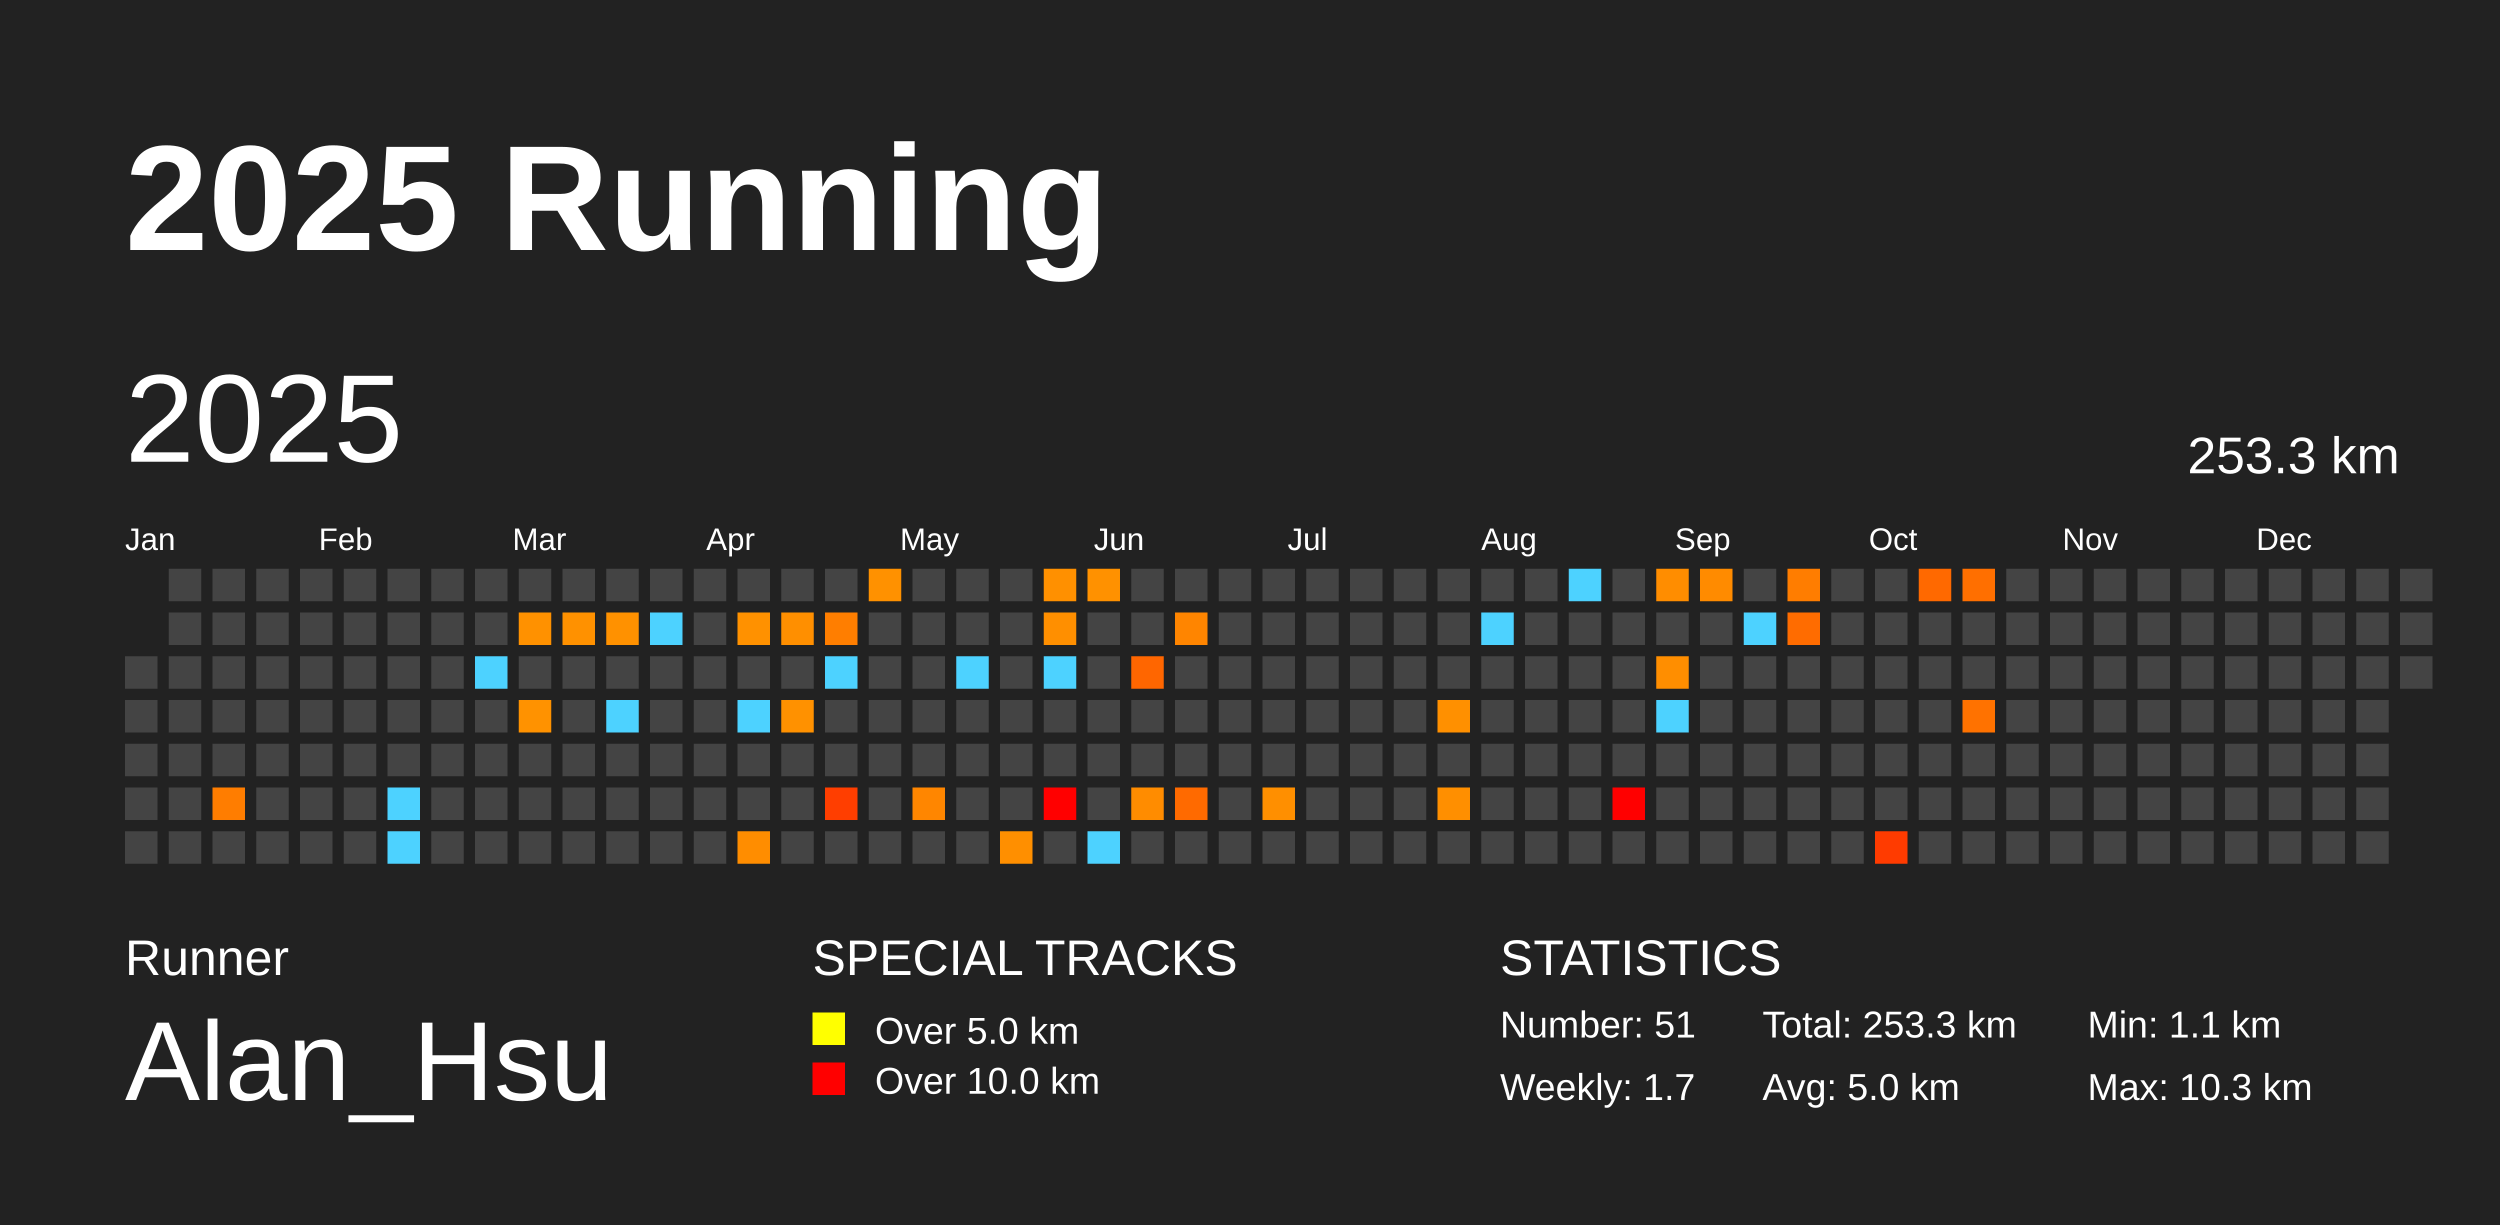
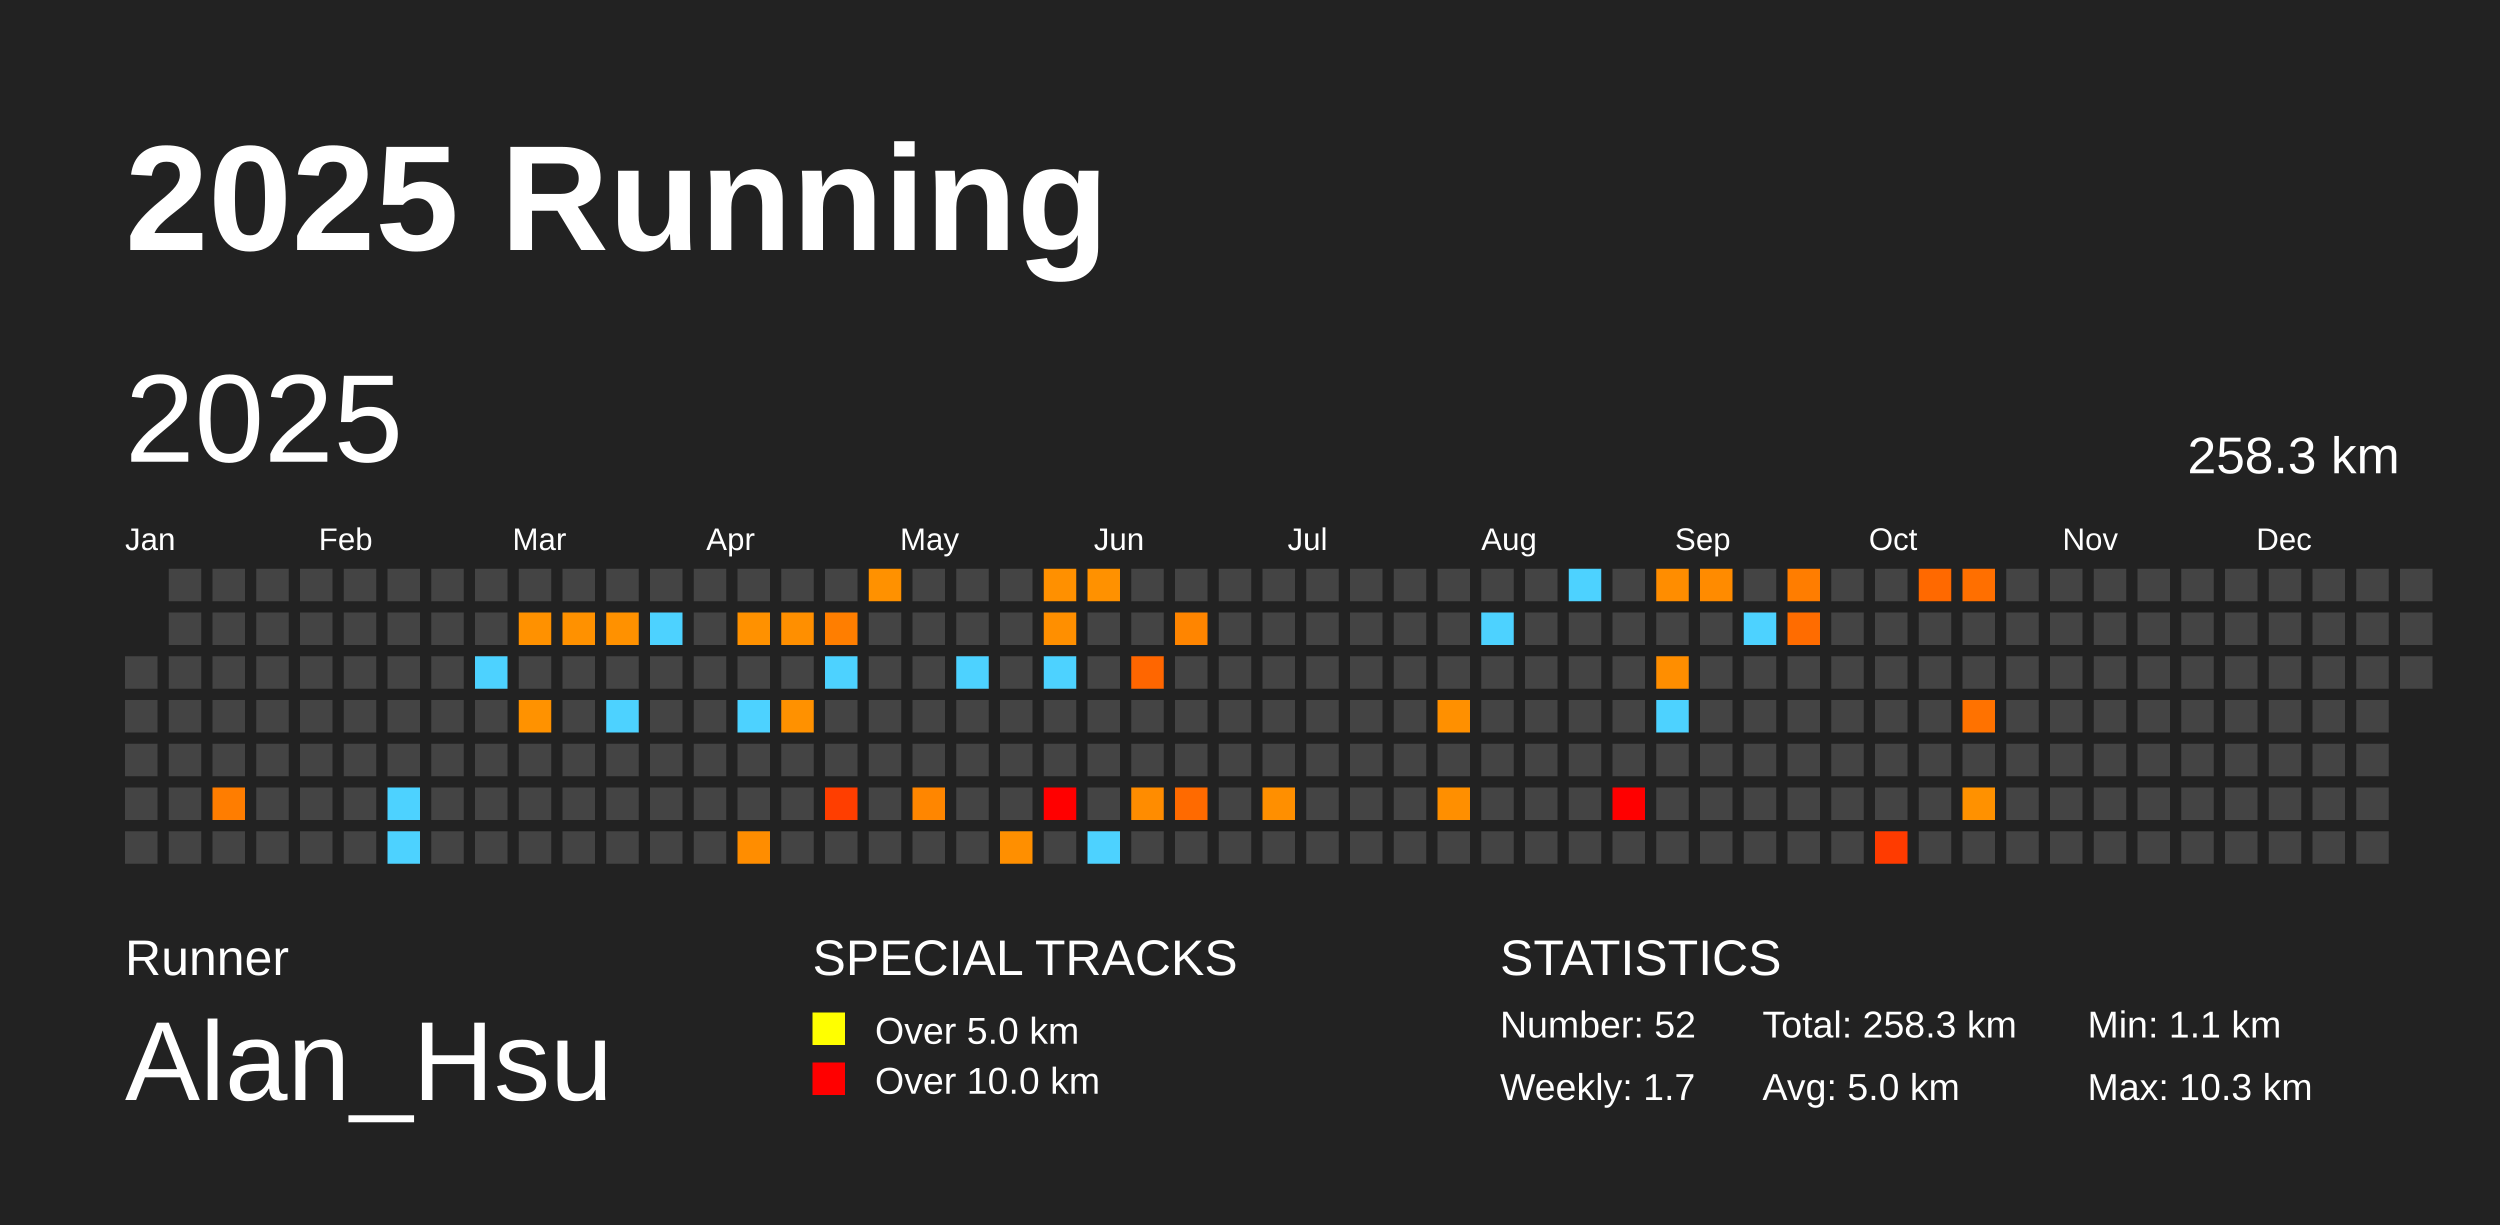
<svg xmlns="http://www.w3.org/2000/svg" baseProfile="full" height="98mm" version="1.1" viewBox="0,0,200,98" width="200mm">
  <defs />
  <rect fill="#222222" height="98" width="200" x="0" y="0" />
  <text fill="#FFFFFF" style="font-size:12px; font-family:Arial; font-weight:bold;" x="10" y="20">2025 Running</text>
  <text fill="#FFFFFF" style="font-size:4px; font-family:Arial" x="10" y="78">Runner</text>
  <text fill="#FFFFFF" style="font-size:9px; font-family:Arial" x="10" y="88">Alan_Hsu</text>
  <text fill="#FFFFFF" style="font-size:4px; font-family:Arial" x="65" y="78">SPECIAL TRACKS</text>
  <rect fill="yellow" height="2.6" width="2.6" x="65" y="81" />
  <text fill="#FFFFFF" style="font-size:3px; font-family:Arial" x="70" y="83.5">Over 5.0 km</text>
  <rect fill="red" height="2.6" width="2.6" x="65" y="85" />
  <text fill="#FFFFFF" style="font-size:3px; font-family:Arial" x="70" y="87.5">Over 10.0 km</text>
  <text fill="#FFFFFF" style="font-size:4px; font-family:Arial" x="120" y="78">STATISTICS</text>
-   <text fill="#FFFFFF" style="font-size:3px; font-family:Arial" x="120" y="83">Number: 51</text>
+   <text fill="#FFFFFF" style="font-size:3px; font-family:Arial" x="120" y="83">Number: 52</text>
  <text fill="#FFFFFF" style="font-size:3px; font-family:Arial" x="120" y="88">Weekly: 1.7</text>
-   <text fill="#FFFFFF" style="font-size:3px; font-family:Arial" x="141" y="83">Total: 253.3 km</text>
+   <text fill="#FFFFFF" style="font-size:3px; font-family:Arial" x="141" y="83">Total: 258.3 km</text>
  <text fill="#FFFFFF" style="font-size:3px; font-family:Arial" x="141" y="88">Avg: 5.0 km</text>
  <text fill="#FFFFFF" style="font-size:3px; font-family:Arial" x="167" y="83">Min: 1.1 km</text>
  <text fill="#FFFFFF" style="font-size:3px; font-family:Arial" x="167" y="88">Max: 10.3 km</text>
  <text dominant-baseline="hanging" fill="#FFFFFF" style="font-size:10.0px; font-family:Arial;" x="10" y="30">2025</text>
-   <text dominant-baseline="hanging" fill="#FFFFFF" style="font-size:4.125px; font-family:Arial;" x="175" y="35">253.3 km</text>
+   <text dominant-baseline="hanging" fill="#FFFFFF" style="font-size:4.125px; font-family:Arial;" x="175" y="35">258.3 km</text>
  <text fill="#FFFFFF" style="font-size:2.5px; font-family:Arial" x="10.0" y="44">Jan</text>
  <text fill="#FFFFFF" style="font-size:2.5px; font-family:Arial" x="25.5" y="44">Feb</text>
  <text fill="#FFFFFF" style="font-size:2.5px; font-family:Arial" x="41.0" y="44">Mar</text>
  <text fill="#FFFFFF" style="font-size:2.5px; font-family:Arial" x="56.5" y="44">Apr</text>
  <text fill="#FFFFFF" style="font-size:2.5px; font-family:Arial" x="72.0" y="44">May</text>
  <text fill="#FFFFFF" style="font-size:2.5px; font-family:Arial" x="87.5" y="44">Jun</text>
  <text fill="#FFFFFF" style="font-size:2.5px; font-family:Arial" x="103.0" y="44">Jul</text>
  <text fill="#FFFFFF" style="font-size:2.5px; font-family:Arial" x="118.5" y="44">Aug</text>
  <text fill="#FFFFFF" style="font-size:2.5px; font-family:Arial" x="134.0" y="44">Sep</text>
  <text fill="#FFFFFF" style="font-size:2.5px; font-family:Arial" x="149.5" y="44">Oct</text>
  <text fill="#FFFFFF" style="font-size:2.5px; font-family:Arial" x="165.0" y="44">Nov</text>
  <text fill="#FFFFFF" style="font-size:2.5px; font-family:Arial" x="180.5" y="44">Dec</text>
  <rect fill="#444444" height="2.6" width="2.6" x="10.0" y="52.5" />
  <rect fill="#444444" height="2.6" width="2.6" x="10.0" y="56.0" />
  <rect fill="#444444" height="2.6" width="2.6" x="10.0" y="59.5" />
  <rect fill="#444444" height="2.6" width="2.6" x="10.0" y="63.0" />
  <rect fill="#444444" height="2.6" width="2.6" x="10.0" y="66.5" />
  <rect fill="#444444" height="2.6" width="2.6" x="13.5" y="45.5" />
  <rect fill="#444444" height="2.6" width="2.6" x="13.5" y="49.0" />
  <rect fill="#444444" height="2.6" width="2.6" x="13.5" y="52.5" />
  <rect fill="#444444" height="2.6" width="2.6" x="13.5" y="56.0" />
  <rect fill="#444444" height="2.6" width="2.6" x="13.5" y="59.5" />
  <rect fill="#444444" height="2.6" width="2.6" x="13.5" y="63.0" />
  <rect fill="#444444" height="2.6" width="2.6" x="13.5" y="66.5" />
  <rect fill="#444444" height="2.6" width="2.6" x="17.0" y="45.5" />
  <rect fill="#444444" height="2.6" width="2.6" x="17.0" y="49.0" />
  <rect fill="#444444" height="2.6" width="2.6" x="17.0" y="52.5" />
  <rect fill="#444444" height="2.6" width="2.6" x="17.0" y="56.0" />
  <rect fill="#444444" height="2.6" width="2.6" x="17.0" y="59.5" />
  <rect fill="#ff7d00" height="2.6" width="2.6" x="17.0" y="63.0" />
  <rect fill="#444444" height="2.6" width="2.6" x="17.0" y="66.5" />
  <rect fill="#444444" height="2.6" width="2.6" x="20.5" y="45.5" />
  <rect fill="#444444" height="2.6" width="2.6" x="20.5" y="49.0" />
  <rect fill="#444444" height="2.6" width="2.6" x="20.5" y="52.5" />
  <rect fill="#444444" height="2.6" width="2.6" x="20.5" y="56.0" />
  <rect fill="#444444" height="2.6" width="2.6" x="20.5" y="59.5" />
  <rect fill="#444444" height="2.6" width="2.6" x="20.5" y="63.0" />
  <rect fill="#444444" height="2.6" width="2.6" x="20.5" y="66.5" />
  <rect fill="#444444" height="2.6" width="2.6" x="24.0" y="45.5" />
  <rect fill="#444444" height="2.6" width="2.6" x="24.0" y="49.0" />
  <rect fill="#444444" height="2.6" width="2.6" x="24.0" y="52.5" />
  <rect fill="#444444" height="2.6" width="2.6" x="24.0" y="56.0" />
  <rect fill="#444444" height="2.6" width="2.6" x="24.0" y="59.5" />
  <rect fill="#444444" height="2.6" width="2.6" x="24.0" y="63.0" />
  <rect fill="#444444" height="2.6" width="2.6" x="24.0" y="66.5" />
  <rect fill="#444444" height="2.6" width="2.6" x="27.5" y="45.5" />
  <rect fill="#444444" height="2.6" width="2.6" x="27.5" y="49.0" />
  <rect fill="#444444" height="2.6" width="2.6" x="27.5" y="52.5" />
  <rect fill="#444444" height="2.6" width="2.6" x="27.5" y="56.0" />
  <rect fill="#444444" height="2.6" width="2.6" x="27.5" y="59.5" />
  <rect fill="#444444" height="2.6" width="2.6" x="27.5" y="63.0" />
  <rect fill="#444444" height="2.6" width="2.6" x="27.5" y="66.5" />
  <rect fill="#444444" height="2.6" width="2.6" x="31.0" y="45.5" />
  <rect fill="#444444" height="2.6" width="2.6" x="31.0" y="49.0" />
  <rect fill="#444444" height="2.6" width="2.6" x="31.0" y="52.5" />
  <rect fill="#444444" height="2.6" width="2.6" x="31.0" y="56.0" />
  <rect fill="#444444" height="2.6" width="2.6" x="31.0" y="59.5" />
  <rect fill="#4dd2ff" height="2.6" width="2.6" x="31.0" y="63.0" />
  <rect fill="#4dd2ff" height="2.6" width="2.6" x="31.0" y="66.5" />
  <rect fill="#444444" height="2.6" width="2.6" x="34.5" y="45.5" />
  <rect fill="#444444" height="2.6" width="2.6" x="34.5" y="49.0" />
  <rect fill="#444444" height="2.6" width="2.6" x="34.5" y="52.5" />
  <rect fill="#444444" height="2.6" width="2.6" x="34.5" y="56.0" />
  <rect fill="#444444" height="2.6" width="2.6" x="34.5" y="59.5" />
  <rect fill="#444444" height="2.6" width="2.6" x="34.5" y="63.0" />
  <rect fill="#444444" height="2.6" width="2.6" x="34.5" y="66.5" />
  <rect fill="#444444" height="2.6" width="2.6" x="38.0" y="45.5" />
  <rect fill="#444444" height="2.6" width="2.6" x="38.0" y="49.0" />
  <rect fill="#4dd2ff" height="2.6" width="2.6" x="38.0" y="52.5" />
  <rect fill="#444444" height="2.6" width="2.6" x="38.0" y="56.0" />
  <rect fill="#444444" height="2.6" width="2.6" x="38.0" y="59.5" />
  <rect fill="#444444" height="2.6" width="2.6" x="38.0" y="63.0" />
  <rect fill="#444444" height="2.6" width="2.6" x="38.0" y="66.5" />
  <rect fill="#444444" height="2.6" width="2.6" x="41.5" y="45.5" />
  <rect fill="#ff9100" height="2.6" width="2.6" x="41.5" y="49.0" />
  <rect fill="#444444" height="2.6" width="2.6" x="41.5" y="52.5" />
  <rect fill="#ff9200" height="2.6" width="2.6" x="41.5" y="56.0" />
  <rect fill="#444444" height="2.6" width="2.6" x="41.5" y="59.5" />
  <rect fill="#444444" height="2.6" width="2.6" x="41.5" y="63.0" />
  <rect fill="#444444" height="2.6" width="2.6" x="41.5" y="66.5" />
  <rect fill="#444444" height="2.6" width="2.6" x="45.0" y="45.5" />
  <rect fill="#ff9100" height="2.6" width="2.6" x="45.0" y="49.0" />
  <rect fill="#444444" height="2.6" width="2.6" x="45.0" y="52.5" />
  <rect fill="#444444" height="2.6" width="2.6" x="45.0" y="56.0" />
  <rect fill="#444444" height="2.6" width="2.6" x="45.0" y="59.5" />
  <rect fill="#444444" height="2.6" width="2.6" x="45.0" y="63.0" />
  <rect fill="#444444" height="2.6" width="2.6" x="45.0" y="66.5" />
  <rect fill="#444444" height="2.6" width="2.6" x="48.5" y="45.5" />
  <rect fill="#ff9100" height="2.6" width="2.6" x="48.5" y="49.0" />
  <rect fill="#444444" height="2.6" width="2.6" x="48.5" y="52.5" />
  <rect fill="#4dd2ff" height="2.6" width="2.6" x="48.5" y="56.0" />
  <rect fill="#444444" height="2.6" width="2.6" x="48.5" y="59.5" />
  <rect fill="#444444" height="2.6" width="2.6" x="48.5" y="63.0" />
  <rect fill="#444444" height="2.6" width="2.6" x="48.5" y="66.5" />
  <rect fill="#444444" height="2.6" width="2.6" x="52.0" y="45.5" />
  <rect fill="#4dd2ff" height="2.6" width="2.6" x="52.0" y="49.0" />
  <rect fill="#444444" height="2.6" width="2.6" x="52.0" y="52.5" />
  <rect fill="#444444" height="2.6" width="2.6" x="52.0" y="56.0" />
  <rect fill="#444444" height="2.6" width="2.6" x="52.0" y="59.5" />
  <rect fill="#444444" height="2.6" width="2.6" x="52.0" y="63.0" />
  <rect fill="#444444" height="2.6" width="2.6" x="52.0" y="66.5" />
  <rect fill="#444444" height="2.6" width="2.6" x="55.5" y="45.5" />
  <rect fill="#444444" height="2.6" width="2.6" x="55.5" y="49.0" />
  <rect fill="#444444" height="2.6" width="2.6" x="55.5" y="52.5" />
  <rect fill="#444444" height="2.6" width="2.6" x="55.5" y="56.0" />
  <rect fill="#444444" height="2.6" width="2.6" x="55.5" y="59.5" />
  <rect fill="#444444" height="2.6" width="2.6" x="55.5" y="63.0" />
  <rect fill="#444444" height="2.6" width="2.6" x="55.5" y="66.5" />
  <rect fill="#444444" height="2.6" width="2.6" x="59.0" y="45.5" />
  <rect fill="#ff9100" height="2.6" width="2.6" x="59.0" y="49.0" />
  <rect fill="#444444" height="2.6" width="2.6" x="59.0" y="52.5" />
  <rect fill="#4dd2ff" height="2.6" width="2.6" x="59.0" y="56.0" />
  <rect fill="#444444" height="2.6" width="2.6" x="59.0" y="59.5" />
  <rect fill="#444444" height="2.6" width="2.6" x="59.0" y="63.0" />
  <rect fill="#ff8d00" height="2.6" width="2.6" x="59.0" y="66.5" />
  <rect fill="#444444" height="2.6" width="2.6" x="62.5" y="45.5" />
  <rect fill="#ff8f00" height="2.6" width="2.6" x="62.5" y="49.0" />
  <rect fill="#444444" height="2.6" width="2.6" x="62.5" y="52.5" />
  <rect fill="#ff9100" height="2.6" width="2.6" x="62.5" y="56.0" />
  <rect fill="#444444" height="2.6" width="2.6" x="62.5" y="59.5" />
  <rect fill="#444444" height="2.6" width="2.6" x="62.5" y="63.0" />
  <rect fill="#444444" height="2.6" width="2.6" x="62.5" y="66.5" />
  <rect fill="#444444" height="2.6" width="2.6" x="66.0" y="45.5" />
  <rect fill="#ff7e00" height="2.6" width="2.6" x="66.0" y="49.0" />
  <rect fill="#4dd2ff" height="2.6" width="2.6" x="66.0" y="52.5" />
  <rect fill="#444444" height="2.6" width="2.6" x="66.0" y="56.0" />
  <rect fill="#444444" height="2.6" width="2.6" x="66.0" y="59.5" />
  <rect fill="#ff3e00" height="2.6" width="2.6" x="66.0" y="63.0" />
  <rect fill="#444444" height="2.6" width="2.6" x="66.0" y="66.5" />
  <rect fill="#ff9100" height="2.6" width="2.6" x="69.5" y="45.5" />
  <rect fill="#444444" height="2.6" width="2.6" x="69.5" y="49.0" />
  <rect fill="#444444" height="2.6" width="2.6" x="69.5" y="52.5" />
  <rect fill="#444444" height="2.6" width="2.6" x="69.5" y="56.0" />
  <rect fill="#444444" height="2.6" width="2.6" x="69.5" y="59.5" />
  <rect fill="#444444" height="2.6" width="2.6" x="69.5" y="63.0" />
  <rect fill="#444444" height="2.6" width="2.6" x="69.5" y="66.5" />
  <rect fill="#444444" height="2.6" width="2.6" x="73.0" y="45.5" />
  <rect fill="#444444" height="2.6" width="2.6" x="73.0" y="49.0" />
  <rect fill="#444444" height="2.6" width="2.6" x="73.0" y="52.5" />
  <rect fill="#444444" height="2.6" width="2.6" x="73.0" y="56.0" />
  <rect fill="#444444" height="2.6" width="2.6" x="73.0" y="59.5" />
  <rect fill="#ff8600" height="2.6" width="2.6" x="73.0" y="63.0" />
  <rect fill="#444444" height="2.6" width="2.6" x="73.0" y="66.5" />
  <rect fill="#444444" height="2.6" width="2.6" x="76.5" y="45.5" />
  <rect fill="#444444" height="2.6" width="2.6" x="76.5" y="49.0" />
  <rect fill="#4dd2ff" height="2.6" width="2.6" x="76.5" y="52.5" />
  <rect fill="#444444" height="2.6" width="2.6" x="76.5" y="56.0" />
  <rect fill="#444444" height="2.6" width="2.6" x="76.5" y="59.5" />
  <rect fill="#444444" height="2.6" width="2.6" x="76.5" y="63.0" />
  <rect fill="#444444" height="2.6" width="2.6" x="76.5" y="66.5" />
  <rect fill="#444444" height="2.6" width="2.6" x="80.0" y="45.5" />
  <rect fill="#444444" height="2.6" width="2.6" x="80.0" y="49.0" />
  <rect fill="#444444" height="2.6" width="2.6" x="80.0" y="52.5" />
  <rect fill="#444444" height="2.6" width="2.6" x="80.0" y="56.0" />
  <rect fill="#444444" height="2.6" width="2.6" x="80.0" y="59.5" />
  <rect fill="#444444" height="2.6" width="2.6" x="80.0" y="63.0" />
  <rect fill="#ff8f00" height="2.6" width="2.6" x="80.0" y="66.5" />
  <rect fill="#ff9000" height="2.6" width="2.6" x="83.5" y="45.5" />
  <rect fill="#ff8f00" height="2.6" width="2.6" x="83.5" y="49.0" />
  <rect fill="#4dd2ff" height="2.6" width="2.6" x="83.5" y="52.5" />
  <rect fill="#444444" height="2.6" width="2.6" x="83.5" y="56.0" />
  <rect fill="#444444" height="2.6" width="2.6" x="83.5" y="59.5" />
  <rect fill="red" height="2.6" width="2.6" x="83.5" y="63.0" />
  <rect fill="#444444" height="2.6" width="2.6" x="83.5" y="66.5" />
  <rect fill="#ff9100" height="2.6" width="2.6" x="87.0" y="45.5" />
  <rect fill="#444444" height="2.6" width="2.6" x="87.0" y="49.0" />
  <rect fill="#444444" height="2.6" width="2.6" x="87.0" y="52.5" />
  <rect fill="#444444" height="2.6" width="2.6" x="87.0" y="56.0" />
  <rect fill="#444444" height="2.6" width="2.6" x="87.0" y="59.5" />
  <rect fill="#444444" height="2.6" width="2.6" x="87.0" y="63.0" />
  <rect fill="#4dd2ff" height="2.6" width="2.6" x="87.0" y="66.5" />
  <rect fill="#444444" height="2.6" width="2.6" x="90.5" y="45.5" />
  <rect fill="#444444" height="2.6" width="2.6" x="90.5" y="49.0" />
  <rect fill="#ff6600" height="2.6" width="2.6" x="90.5" y="52.5" />
  <rect fill="#444444" height="2.6" width="2.6" x="90.5" y="56.0" />
  <rect fill="#444444" height="2.6" width="2.6" x="90.5" y="59.5" />
  <rect fill="#ff8c00" height="2.6" width="2.6" x="90.5" y="63.0" />
  <rect fill="#444444" height="2.6" width="2.6" x="90.5" y="66.5" />
  <rect fill="#444444" height="2.6" width="2.6" x="94.0" y="45.5" />
  <rect fill="#ff8500" height="2.6" width="2.6" x="94.0" y="49.0" />
  <rect fill="#444444" height="2.6" width="2.6" x="94.0" y="52.5" />
  <rect fill="#444444" height="2.6" width="2.6" x="94.0" y="56.0" />
  <rect fill="#444444" height="2.6" width="2.6" x="94.0" y="59.5" />
  <rect fill="#ff6a00" height="2.6" width="2.6" x="94.0" y="63.0" />
  <rect fill="#444444" height="2.6" width="2.6" x="94.0" y="66.5" />
  <rect fill="#444444" height="2.6" width="2.6" x="97.5" y="45.5" />
  <rect fill="#444444" height="2.6" width="2.6" x="97.5" y="49.0" />
  <rect fill="#444444" height="2.6" width="2.6" x="97.5" y="52.5" />
  <rect fill="#444444" height="2.6" width="2.6" x="97.5" y="56.0" />
  <rect fill="#444444" height="2.6" width="2.6" x="97.5" y="59.5" />
  <rect fill="#444444" height="2.6" width="2.6" x="97.5" y="63.0" />
  <rect fill="#444444" height="2.6" width="2.6" x="97.5" y="66.5" />
  <rect fill="#444444" height="2.6" width="2.6" x="101.0" y="45.5" />
  <rect fill="#444444" height="2.6" width="2.6" x="101.0" y="49.0" />
  <rect fill="#444444" height="2.6" width="2.6" x="101.0" y="52.5" />
  <rect fill="#444444" height="2.6" width="2.6" x="101.0" y="56.0" />
  <rect fill="#444444" height="2.6" width="2.6" x="101.0" y="59.5" />
  <rect fill="#ff8f00" height="2.6" width="2.6" x="101.0" y="63.0" />
  <rect fill="#444444" height="2.6" width="2.6" x="101.0" y="66.5" />
  <rect fill="#444444" height="2.6" width="2.6" x="104.5" y="45.5" />
  <rect fill="#444444" height="2.6" width="2.6" x="104.5" y="49.0" />
  <rect fill="#444444" height="2.6" width="2.6" x="104.5" y="52.5" />
  <rect fill="#444444" height="2.6" width="2.6" x="104.5" y="56.0" />
  <rect fill="#444444" height="2.6" width="2.6" x="104.5" y="59.5" />
  <rect fill="#444444" height="2.6" width="2.6" x="104.5" y="63.0" />
  <rect fill="#444444" height="2.6" width="2.6" x="104.5" y="66.5" />
  <rect fill="#444444" height="2.6" width="2.6" x="108.0" y="45.5" />
  <rect fill="#444444" height="2.6" width="2.6" x="108.0" y="49.0" />
  <rect fill="#444444" height="2.6" width="2.6" x="108.0" y="52.5" />
  <rect fill="#444444" height="2.6" width="2.6" x="108.0" y="56.0" />
  <rect fill="#444444" height="2.6" width="2.6" x="108.0" y="59.5" />
  <rect fill="#444444" height="2.6" width="2.6" x="108.0" y="63.0" />
  <rect fill="#444444" height="2.6" width="2.6" x="108.0" y="66.5" />
  <rect fill="#444444" height="2.6" width="2.6" x="111.5" y="45.5" />
  <rect fill="#444444" height="2.6" width="2.6" x="111.5" y="49.0" />
  <rect fill="#444444" height="2.6" width="2.6" x="111.5" y="52.5" />
  <rect fill="#444444" height="2.6" width="2.6" x="111.5" y="56.0" />
  <rect fill="#444444" height="2.6" width="2.6" x="111.5" y="59.5" />
  <rect fill="#444444" height="2.6" width="2.6" x="111.5" y="63.0" />
  <rect fill="#444444" height="2.6" width="2.6" x="111.5" y="66.5" />
  <rect fill="#444444" height="2.6" width="2.6" x="115.0" y="45.5" />
  <rect fill="#444444" height="2.6" width="2.6" x="115.0" y="49.0" />
  <rect fill="#444444" height="2.6" width="2.6" x="115.0" y="52.5" />
  <rect fill="#ff9000" height="2.6" width="2.6" x="115.0" y="56.0" />
  <rect fill="#444444" height="2.6" width="2.6" x="115.0" y="59.5" />
  <rect fill="#ff8f00" height="2.6" width="2.6" x="115.0" y="63.0" />
  <rect fill="#444444" height="2.6" width="2.6" x="115.0" y="66.5" />
  <rect fill="#444444" height="2.6" width="2.6" x="118.5" y="45.5" />
  <rect fill="#4dd2ff" height="2.6" width="2.6" x="118.5" y="49.0" />
  <rect fill="#444444" height="2.6" width="2.6" x="118.5" y="52.5" />
  <rect fill="#444444" height="2.6" width="2.6" x="118.5" y="56.0" />
  <rect fill="#444444" height="2.6" width="2.6" x="118.5" y="59.5" />
  <rect fill="#444444" height="2.6" width="2.6" x="118.5" y="63.0" />
  <rect fill="#444444" height="2.6" width="2.6" x="118.5" y="66.5" />
  <rect fill="#444444" height="2.6" width="2.6" x="122.0" y="45.5" />
  <rect fill="#444444" height="2.6" width="2.6" x="122.0" y="49.0" />
  <rect fill="#444444" height="2.6" width="2.6" x="122.0" y="52.5" />
  <rect fill="#444444" height="2.6" width="2.6" x="122.0" y="56.0" />
  <rect fill="#444444" height="2.6" width="2.6" x="122.0" y="59.5" />
  <rect fill="#444444" height="2.6" width="2.6" x="122.0" y="63.0" />
  <rect fill="#444444" height="2.6" width="2.6" x="122.0" y="66.5" />
  <rect fill="#4dd2ff" height="2.6" width="2.6" x="125.5" y="45.5" />
  <rect fill="#444444" height="2.6" width="2.6" x="125.5" y="49.0" />
  <rect fill="#444444" height="2.6" width="2.6" x="125.5" y="52.5" />
  <rect fill="#444444" height="2.6" width="2.6" x="125.5" y="56.0" />
  <rect fill="#444444" height="2.6" width="2.6" x="125.5" y="59.5" />
  <rect fill="#444444" height="2.6" width="2.6" x="125.5" y="63.0" />
  <rect fill="#444444" height="2.6" width="2.6" x="125.5" y="66.5" />
  <rect fill="#444444" height="2.6" width="2.6" x="129.0" y="45.5" />
  <rect fill="#444444" height="2.6" width="2.6" x="129.0" y="49.0" />
  <rect fill="#444444" height="2.6" width="2.6" x="129.0" y="52.5" />
  <rect fill="#444444" height="2.6" width="2.6" x="129.0" y="56.0" />
  <rect fill="#444444" height="2.6" width="2.6" x="129.0" y="59.5" />
  <rect fill="red" height="2.6" width="2.6" x="129.0" y="63.0" />
  <rect fill="#444444" height="2.6" width="2.6" x="129.0" y="66.5" />
  <rect fill="#ff8d00" height="2.6" width="2.6" x="132.5" y="45.5" />
  <rect fill="#444444" height="2.6" width="2.6" x="132.5" y="49.0" />
  <rect fill="#ff8e00" height="2.6" width="2.6" x="132.5" y="52.5" />
  <rect fill="#4dd2ff" height="2.6" width="2.6" x="132.5" y="56.0" />
  <rect fill="#444444" height="2.6" width="2.6" x="132.5" y="59.5" />
  <rect fill="#444444" height="2.6" width="2.6" x="132.5" y="63.0" />
  <rect fill="#444444" height="2.6" width="2.6" x="132.5" y="66.5" />
  <rect fill="#ff8b00" height="2.6" width="2.6" x="136.0" y="45.5" />
  <rect fill="#444444" height="2.6" width="2.6" x="136.0" y="49.0" />
  <rect fill="#444444" height="2.6" width="2.6" x="136.0" y="52.5" />
  <rect fill="#444444" height="2.6" width="2.6" x="136.0" y="56.0" />
  <rect fill="#444444" height="2.6" width="2.6" x="136.0" y="59.5" />
  <rect fill="#444444" height="2.6" width="2.6" x="136.0" y="63.0" />
  <rect fill="#444444" height="2.6" width="2.6" x="136.0" y="66.5" />
  <rect fill="#444444" height="2.6" width="2.6" x="139.5" y="45.5" />
  <rect fill="#4dd2ff" height="2.6" width="2.6" x="139.5" y="49.0" />
  <rect fill="#444444" height="2.6" width="2.6" x="139.5" y="52.5" />
  <rect fill="#444444" height="2.6" width="2.6" x="139.5" y="56.0" />
  <rect fill="#444444" height="2.6" width="2.6" x="139.5" y="59.5" />
  <rect fill="#444444" height="2.6" width="2.6" x="139.5" y="63.0" />
  <rect fill="#444444" height="2.6" width="2.6" x="139.5" y="66.5" />
  <rect fill="#ff7d00" height="2.6" width="2.6" x="143.0" y="45.5" />
  <rect fill="#ff6c00" height="2.6" width="2.6" x="143.0" y="49.0" />
  <rect fill="#444444" height="2.6" width="2.6" x="143.0" y="52.5" />
  <rect fill="#444444" height="2.6" width="2.6" x="143.0" y="56.0" />
  <rect fill="#444444" height="2.6" width="2.6" x="143.0" y="59.5" />
  <rect fill="#444444" height="2.6" width="2.6" x="143.0" y="63.0" />
  <rect fill="#444444" height="2.6" width="2.6" x="143.0" y="66.5" />
  <rect fill="#444444" height="2.6" width="2.6" x="146.5" y="45.5" />
  <rect fill="#444444" height="2.6" width="2.6" x="146.5" y="49.0" />
  <rect fill="#444444" height="2.6" width="2.6" x="146.5" y="52.5" />
  <rect fill="#444444" height="2.6" width="2.6" x="146.5" y="56.0" />
  <rect fill="#444444" height="2.6" width="2.6" x="146.5" y="59.5" />
  <rect fill="#444444" height="2.6" width="2.6" x="146.5" y="63.0" />
  <rect fill="#444444" height="2.6" width="2.6" x="146.5" y="66.5" />
  <rect fill="#444444" height="2.6" width="2.6" x="150.0" y="45.5" />
  <rect fill="#444444" height="2.6" width="2.6" x="150.0" y="49.0" />
  <rect fill="#444444" height="2.6" width="2.6" x="150.0" y="52.5" />
  <rect fill="#444444" height="2.6" width="2.6" x="150.0" y="56.0" />
  <rect fill="#444444" height="2.6" width="2.6" x="150.0" y="59.5" />
  <rect fill="#444444" height="2.6" width="2.6" x="150.0" y="63.0" />
  <rect fill="#ff3b00" height="2.6" width="2.6" x="150.0" y="66.5" />
  <rect fill="#ff6900" height="2.6" width="2.6" x="153.5" y="45.5" />
  <rect fill="#444444" height="2.6" width="2.6" x="153.5" y="49.0" />
  <rect fill="#444444" height="2.6" width="2.6" x="153.5" y="52.5" />
  <rect fill="#444444" height="2.6" width="2.6" x="153.5" y="56.0" />
  <rect fill="#444444" height="2.6" width="2.6" x="153.5" y="59.5" />
  <rect fill="#444444" height="2.6" width="2.6" x="153.5" y="63.0" />
  <rect fill="#444444" height="2.6" width="2.6" x="153.5" y="66.5" />
  <rect fill="#ff6f00" height="2.6" width="2.6" x="157.0" y="45.5" />
  <rect fill="#444444" height="2.6" width="2.6" x="157.0" y="49.0" />
  <rect fill="#444444" height="2.6" width="2.6" x="157.0" y="52.5" />
  <rect fill="#ff7200" height="2.6" width="2.6" x="157.0" y="56.0" />
  <rect fill="#444444" height="2.6" width="2.6" x="157.0" y="59.5" />
-   <rect fill="#444444" height="2.6" width="2.6" x="157.0" y="63.0" />
+   <rect fill="#ff9100" height="2.6" width="2.6" x="157.0" y="63.0" />
  <rect fill="#444444" height="2.6" width="2.6" x="157.0" y="66.5" />
  <rect fill="#444444" height="2.6" width="2.6" x="160.5" y="45.5" />
  <rect fill="#444444" height="2.6" width="2.6" x="160.5" y="49.0" />
  <rect fill="#444444" height="2.6" width="2.6" x="160.5" y="52.5" />
  <rect fill="#444444" height="2.6" width="2.6" x="160.5" y="56.0" />
  <rect fill="#444444" height="2.6" width="2.6" x="160.5" y="59.5" />
  <rect fill="#444444" height="2.6" width="2.6" x="160.5" y="63.0" />
  <rect fill="#444444" height="2.6" width="2.6" x="160.5" y="66.5" />
  <rect fill="#444444" height="2.6" width="2.6" x="164.0" y="45.5" />
  <rect fill="#444444" height="2.6" width="2.6" x="164.0" y="49.0" />
  <rect fill="#444444" height="2.6" width="2.6" x="164.0" y="52.5" />
  <rect fill="#444444" height="2.6" width="2.6" x="164.0" y="56.0" />
  <rect fill="#444444" height="2.6" width="2.6" x="164.0" y="59.5" />
  <rect fill="#444444" height="2.6" width="2.6" x="164.0" y="63.0" />
  <rect fill="#444444" height="2.6" width="2.6" x="164.0" y="66.5" />
  <rect fill="#444444" height="2.6" width="2.6" x="167.5" y="45.5" />
  <rect fill="#444444" height="2.6" width="2.6" x="167.5" y="49.0" />
  <rect fill="#444444" height="2.6" width="2.6" x="167.5" y="52.5" />
  <rect fill="#444444" height="2.6" width="2.6" x="167.5" y="56.0" />
  <rect fill="#444444" height="2.6" width="2.6" x="167.5" y="59.5" />
  <rect fill="#444444" height="2.6" width="2.6" x="167.5" y="63.0" />
  <rect fill="#444444" height="2.6" width="2.6" x="167.5" y="66.5" />
  <rect fill="#444444" height="2.6" width="2.6" x="171.0" y="45.5" />
  <rect fill="#444444" height="2.6" width="2.6" x="171.0" y="49.0" />
  <rect fill="#444444" height="2.6" width="2.6" x="171.0" y="52.5" />
  <rect fill="#444444" height="2.6" width="2.6" x="171.0" y="56.0" />
  <rect fill="#444444" height="2.6" width="2.6" x="171.0" y="59.5" />
  <rect fill="#444444" height="2.6" width="2.6" x="171.0" y="63.0" />
  <rect fill="#444444" height="2.6" width="2.6" x="171.0" y="66.5" />
  <rect fill="#444444" height="2.6" width="2.6" x="174.5" y="45.5" />
  <rect fill="#444444" height="2.6" width="2.6" x="174.5" y="49.0" />
  <rect fill="#444444" height="2.6" width="2.6" x="174.5" y="52.5" />
  <rect fill="#444444" height="2.6" width="2.6" x="174.5" y="56.0" />
  <rect fill="#444444" height="2.6" width="2.6" x="174.5" y="59.5" />
  <rect fill="#444444" height="2.6" width="2.6" x="174.5" y="63.0" />
  <rect fill="#444444" height="2.6" width="2.6" x="174.5" y="66.5" />
  <rect fill="#444444" height="2.6" width="2.6" x="178.0" y="45.5" />
  <rect fill="#444444" height="2.6" width="2.6" x="178.0" y="49.0" />
  <rect fill="#444444" height="2.6" width="2.6" x="178.0" y="52.5" />
  <rect fill="#444444" height="2.6" width="2.6" x="178.0" y="56.0" />
  <rect fill="#444444" height="2.6" width="2.6" x="178.0" y="59.5" />
  <rect fill="#444444" height="2.6" width="2.6" x="178.0" y="63.0" />
  <rect fill="#444444" height="2.6" width="2.6" x="178.0" y="66.5" />
  <rect fill="#444444" height="2.6" width="2.6" x="181.5" y="45.5" />
  <rect fill="#444444" height="2.6" width="2.6" x="181.5" y="49.0" />
  <rect fill="#444444" height="2.6" width="2.6" x="181.5" y="52.5" />
  <rect fill="#444444" height="2.6" width="2.6" x="181.5" y="56.0" />
  <rect fill="#444444" height="2.6" width="2.6" x="181.5" y="59.5" />
  <rect fill="#444444" height="2.6" width="2.6" x="181.5" y="63.0" />
  <rect fill="#444444" height="2.6" width="2.6" x="181.5" y="66.5" />
  <rect fill="#444444" height="2.6" width="2.6" x="185.0" y="45.5" />
  <rect fill="#444444" height="2.6" width="2.6" x="185.0" y="49.0" />
  <rect fill="#444444" height="2.6" width="2.6" x="185.0" y="52.5" />
  <rect fill="#444444" height="2.6" width="2.6" x="185.0" y="56.0" />
  <rect fill="#444444" height="2.6" width="2.6" x="185.0" y="59.5" />
  <rect fill="#444444" height="2.6" width="2.6" x="185.0" y="63.0" />
  <rect fill="#444444" height="2.6" width="2.6" x="185.0" y="66.5" />
  <rect fill="#444444" height="2.6" width="2.6" x="188.5" y="45.5" />
  <rect fill="#444444" height="2.6" width="2.6" x="188.5" y="49.0" />
  <rect fill="#444444" height="2.6" width="2.6" x="188.5" y="52.5" />
  <rect fill="#444444" height="2.6" width="2.6" x="188.5" y="56.0" />
  <rect fill="#444444" height="2.6" width="2.6" x="188.5" y="59.5" />
  <rect fill="#444444" height="2.6" width="2.6" x="188.5" y="63.0" />
  <rect fill="#444444" height="2.6" width="2.6" x="188.5" y="66.5" />
  <rect fill="#444444" height="2.6" width="2.6" x="192.0" y="45.5" />
  <rect fill="#444444" height="2.6" width="2.6" x="192.0" y="49.0" />
  <rect fill="#444444" height="2.6" width="2.6" x="192.0" y="52.5" />
</svg>
